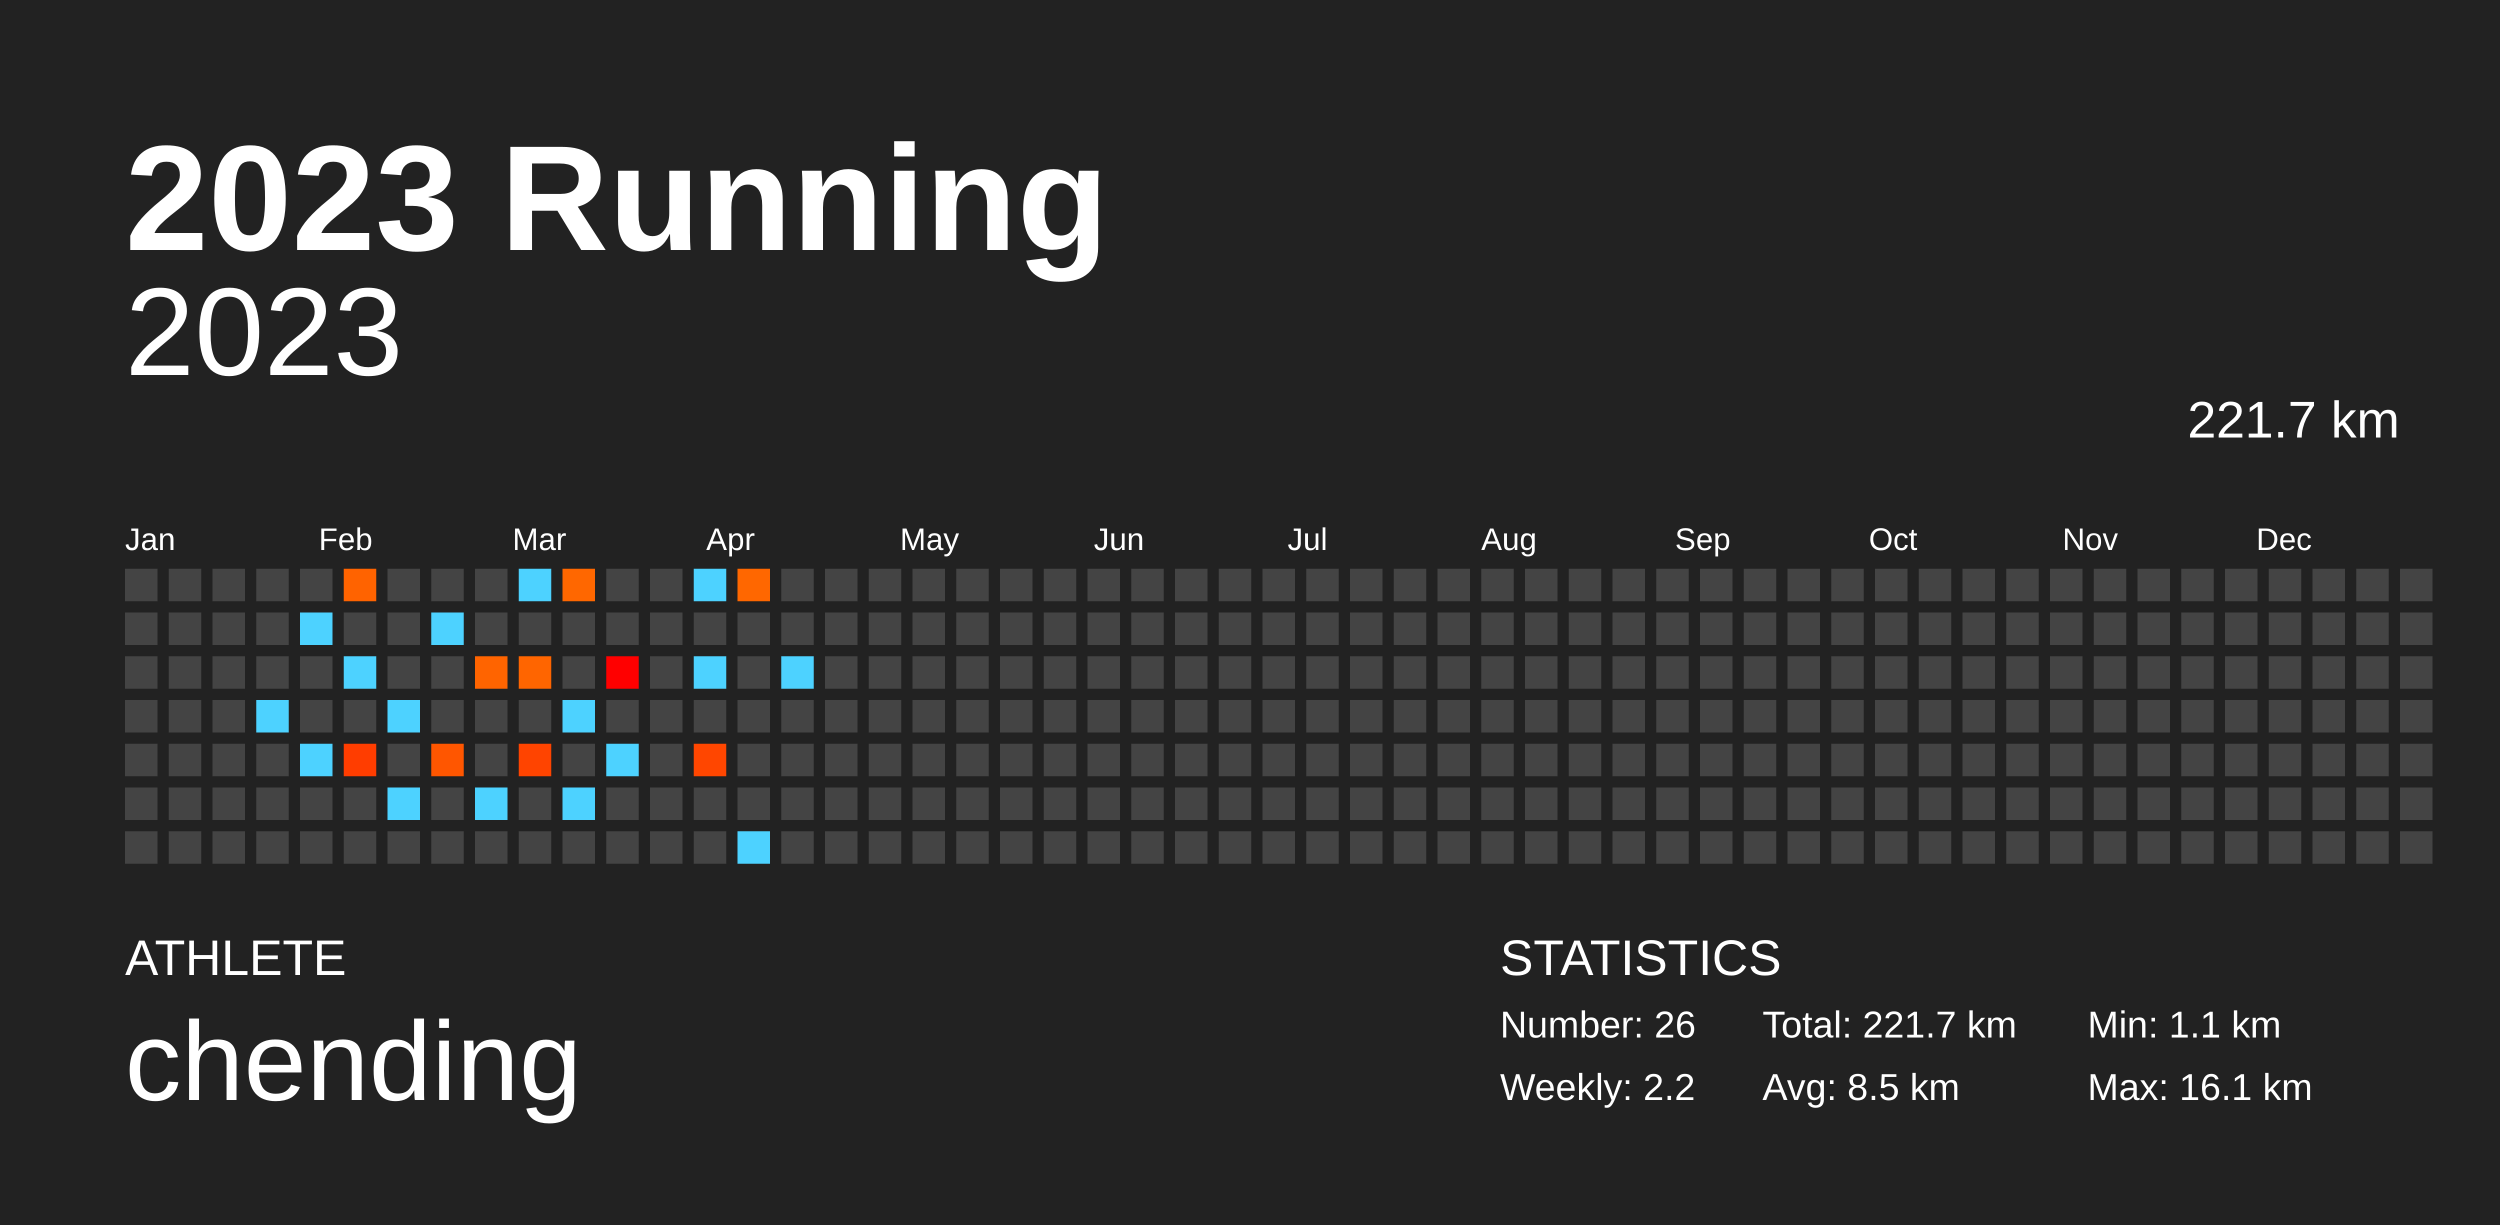
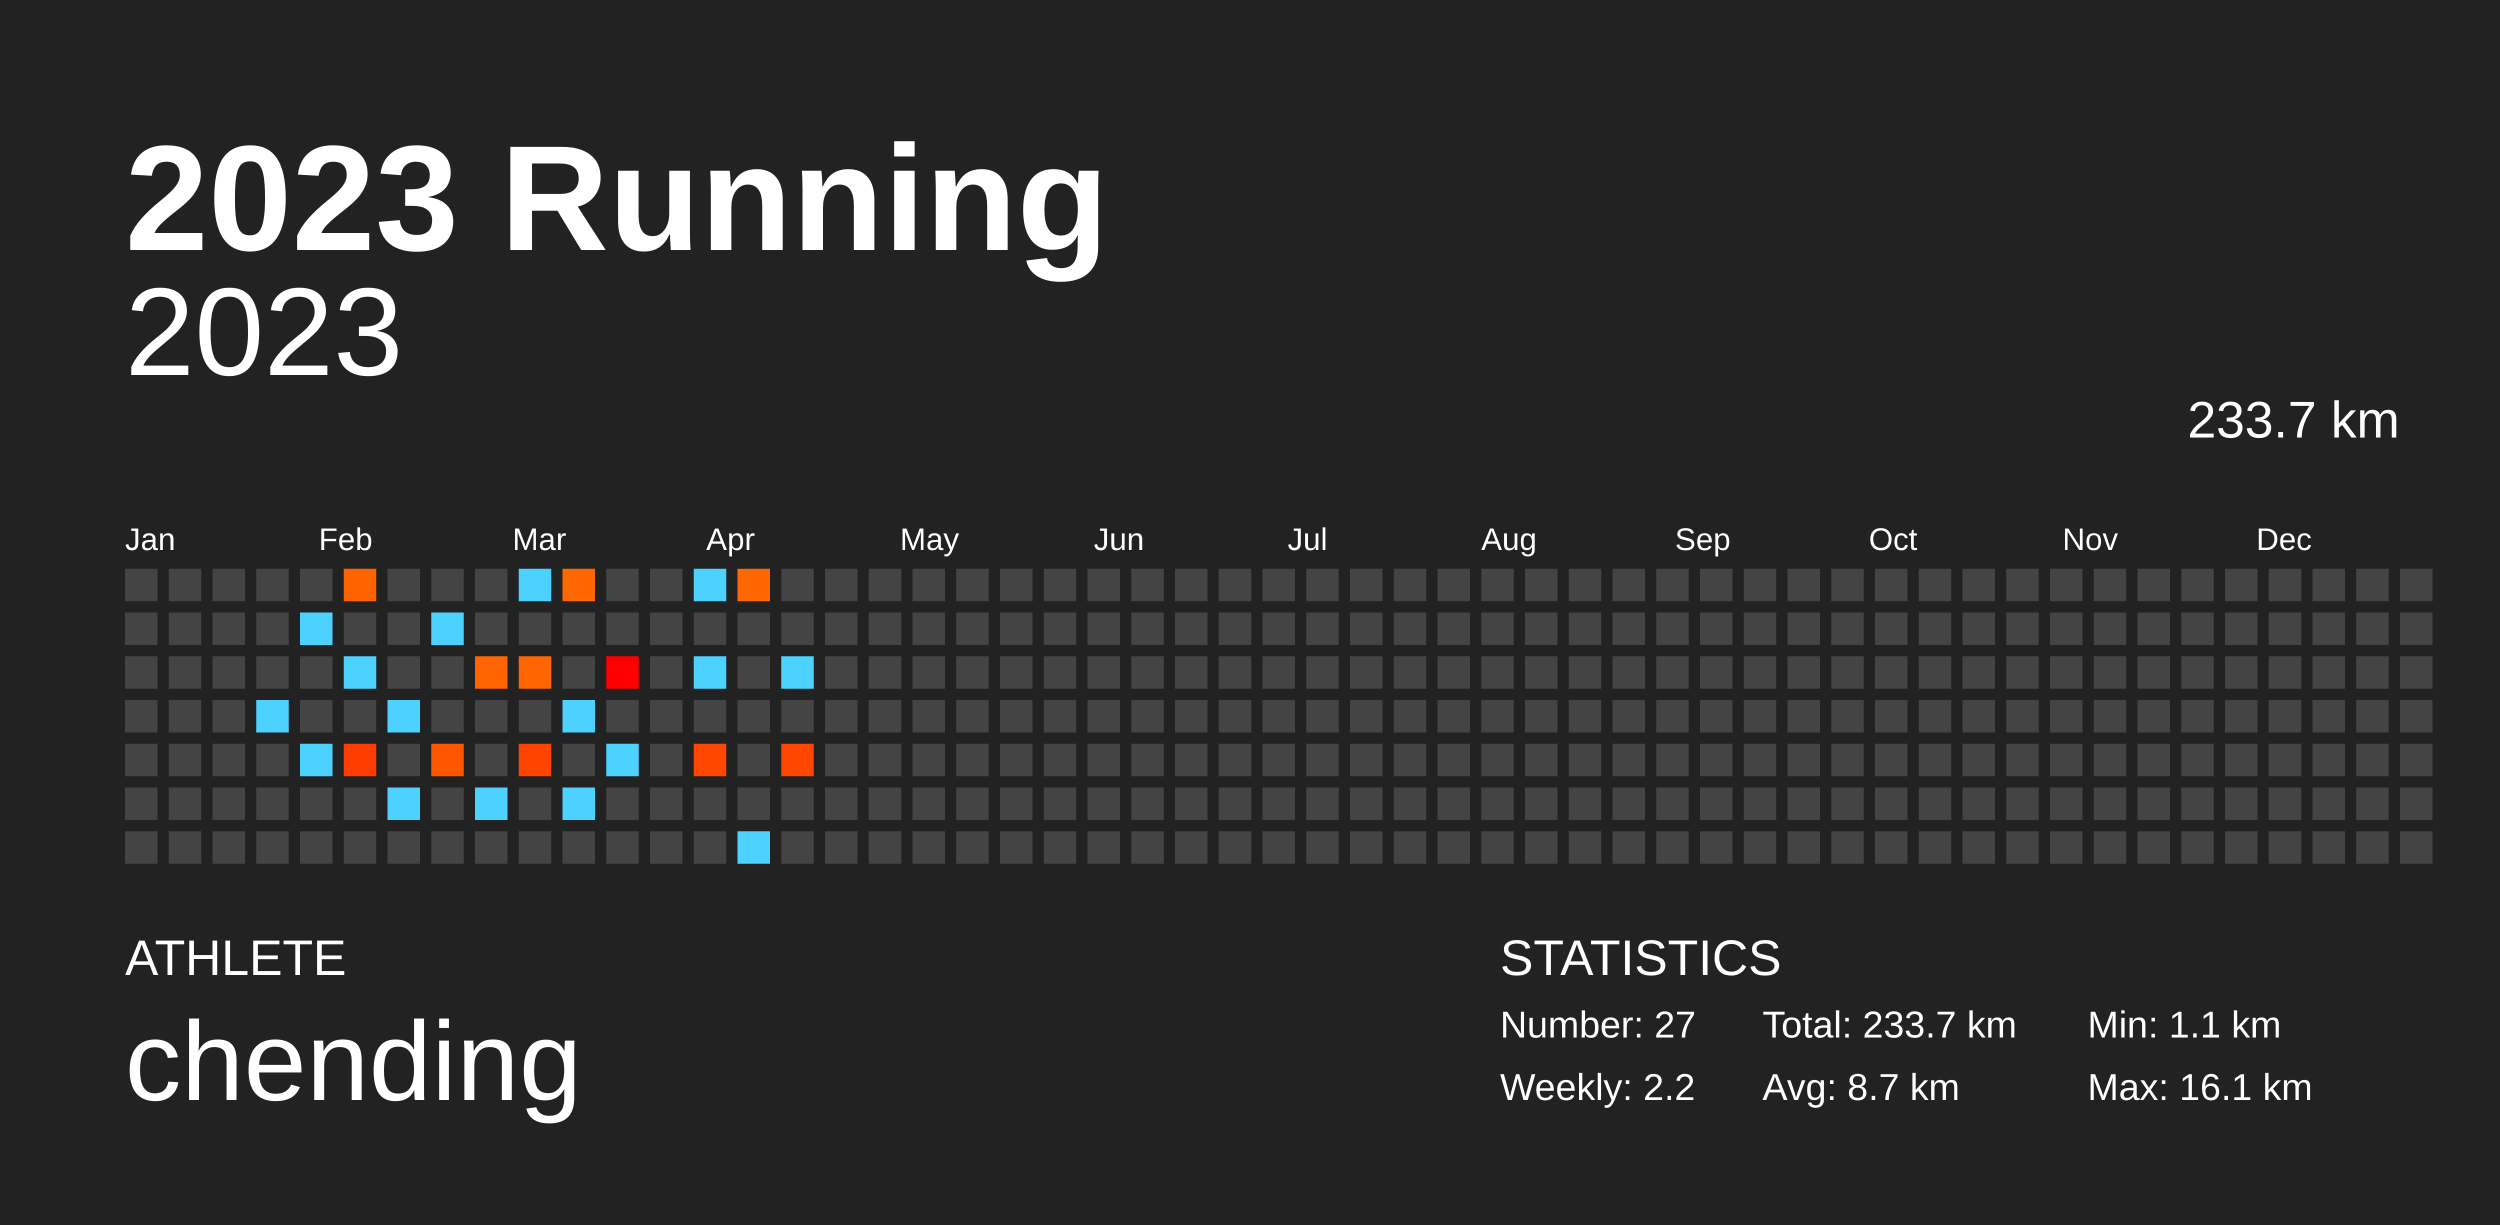
<svg xmlns="http://www.w3.org/2000/svg" baseProfile="full" height="98mm" version="1.1" viewBox="0,0,200,98" width="200mm">
  <defs />
  <rect fill="#222222" height="98" width="200" x="0" y="0" />
  <text fill="#FFFFFF" style="font-size:12px; font-family:Arial; font-weight:bold;" x="10" y="20">2023 Running</text>
  <text fill="#FFFFFF" style="font-size:4px; font-family:Arial" x="10" y="78">ATHLETE</text>
  <text fill="#FFFFFF" style="font-size:9px; font-family:Arial" x="10" y="88">chending</text>
  <text fill="#FFFFFF" style="font-size:4px; font-family:Arial" x="120" y="78">STATISTICS</text>
-   <text fill="#FFFFFF" style="font-size:3px; font-family:Arial" x="120" y="83">Number: 26</text>
+   <text fill="#FFFFFF" style="font-size:3px; font-family:Arial" x="120" y="83">Number: 27</text>
  <text fill="#FFFFFF" style="font-size:3px; font-family:Arial" x="120" y="88">Weekly: 2.2</text>
-   <text fill="#FFFFFF" style="font-size:3px; font-family:Arial" x="141" y="83">Total: 221.7 km</text>
-   <text fill="#FFFFFF" style="font-size:3px; font-family:Arial" x="141" y="88">Avg: 8.5 km</text>
+   <text fill="#FFFFFF" style="font-size:3px; font-family:Arial" x="141" y="83">Total: 233.7 km</text>
+   <text fill="#FFFFFF" style="font-size:3px; font-family:Arial" x="141" y="88">Avg: 8.7 km</text>
  <text fill="#FFFFFF" style="font-size:3px; font-family:Arial" x="167" y="83">Min: 1.1 km</text>
  <text fill="#FFFFFF" style="font-size:3px; font-family:Arial" x="167" y="88">Max: 16.1 km</text>
  <text alignment-baseline="hanging" fill="#FFFFFF" style="font-size:10.0px; font-family:Arial;" x="10" y="30">2023</text>
-   <text alignment-baseline="hanging" fill="#FFFFFF" style="font-size:4.125px; font-family:Arial;" x="175" y="35">221.7 km</text>
+   <text alignment-baseline="hanging" fill="#FFFFFF" style="font-size:4.125px; font-family:Arial;" x="175" y="35">233.7 km</text>
  <text fill="#FFFFFF" style="font-size:2.5px; font-family:Arial" x="10.0" y="44">Jan</text>
  <text fill="#FFFFFF" style="font-size:2.5px; font-family:Arial" x="25.5" y="44">Feb</text>
  <text fill="#FFFFFF" style="font-size:2.5px; font-family:Arial" x="41.0" y="44">Mar</text>
  <text fill="#FFFFFF" style="font-size:2.5px; font-family:Arial" x="56.5" y="44">Apr</text>
  <text fill="#FFFFFF" style="font-size:2.5px; font-family:Arial" x="72.0" y="44">May</text>
  <text fill="#FFFFFF" style="font-size:2.5px; font-family:Arial" x="87.5" y="44">Jun</text>
  <text fill="#FFFFFF" style="font-size:2.5px; font-family:Arial" x="103.0" y="44">Jul</text>
  <text fill="#FFFFFF" style="font-size:2.5px; font-family:Arial" x="118.5" y="44">Aug</text>
  <text fill="#FFFFFF" style="font-size:2.5px; font-family:Arial" x="134.0" y="44">Sep</text>
  <text fill="#FFFFFF" style="font-size:2.5px; font-family:Arial" x="149.5" y="44">Oct</text>
  <text fill="#FFFFFF" style="font-size:2.5px; font-family:Arial" x="165.0" y="44">Nov</text>
  <text fill="#FFFFFF" style="font-size:2.5px; font-family:Arial" x="180.5" y="44">Dec</text>
  <rect fill="#444444" height="2.6" width="2.6" x="10.0" y="45.5" />
  <rect fill="#444444" height="2.6" width="2.6" x="10.0" y="49.0" />
  <rect fill="#444444" height="2.6" width="2.6" x="10.0" y="52.5" />
  <rect fill="#444444" height="2.6" width="2.6" x="10.0" y="56.0" />
  <rect fill="#444444" height="2.6" width="2.6" x="10.0" y="59.5" />
  <rect fill="#444444" height="2.6" width="2.6" x="10.0" y="63.0" />
  <rect fill="#444444" height="2.6" width="2.6" x="10.0" y="66.5" />
  <rect fill="#444444" height="2.6" width="2.6" x="13.5" y="45.5" />
  <rect fill="#444444" height="2.6" width="2.6" x="13.5" y="49.0" />
  <rect fill="#444444" height="2.6" width="2.6" x="13.5" y="52.5" />
  <rect fill="#444444" height="2.6" width="2.6" x="13.5" y="56.0" />
  <rect fill="#444444" height="2.6" width="2.6" x="13.5" y="59.5" />
  <rect fill="#444444" height="2.6" width="2.6" x="13.5" y="63.0" />
  <rect fill="#444444" height="2.6" width="2.6" x="13.5" y="66.5" />
  <rect fill="#444444" height="2.6" width="2.6" x="17.0" y="45.5" />
  <rect fill="#444444" height="2.6" width="2.6" x="17.0" y="49.0" />
  <rect fill="#444444" height="2.6" width="2.6" x="17.0" y="52.5" />
  <rect fill="#444444" height="2.6" width="2.6" x="17.0" y="56.0" />
  <rect fill="#444444" height="2.6" width="2.6" x="17.0" y="59.5" />
  <rect fill="#444444" height="2.6" width="2.6" x="17.0" y="63.0" />
  <rect fill="#444444" height="2.6" width="2.6" x="17.0" y="66.5" />
  <rect fill="#444444" height="2.6" width="2.6" x="20.5" y="45.5" />
  <rect fill="#444444" height="2.6" width="2.6" x="20.5" y="49.0" />
  <rect fill="#444444" height="2.6" width="2.6" x="20.5" y="52.5" />
  <rect fill="#4dd2ff" height="2.6" width="2.6" x="20.5" y="56.0" />
  <rect fill="#444444" height="2.6" width="2.6" x="20.5" y="59.5" />
  <rect fill="#444444" height="2.6" width="2.6" x="20.5" y="63.0" />
  <rect fill="#444444" height="2.6" width="2.6" x="20.5" y="66.5" />
  <rect fill="#444444" height="2.6" width="2.6" x="24.0" y="45.5" />
  <rect fill="#4dd2ff" height="2.6" width="2.6" x="24.0" y="49.0" />
  <rect fill="#444444" height="2.6" width="2.6" x="24.0" y="52.5" />
  <rect fill="#444444" height="2.6" width="2.6" x="24.0" y="56.0" />
  <rect fill="#4dd2ff" height="2.6" width="2.6" x="24.0" y="59.5" />
  <rect fill="#444444" height="2.6" width="2.6" x="24.0" y="63.0" />
  <rect fill="#444444" height="2.6" width="2.6" x="24.0" y="66.5" />
  <rect fill="#ff6300" height="2.6" width="2.6" x="27.5" y="45.5" />
  <rect fill="#444444" height="2.6" width="2.6" x="27.5" y="49.0" />
  <rect fill="#4dd2ff" height="2.6" width="2.6" x="27.5" y="52.5" />
  <rect fill="#444444" height="2.6" width="2.6" x="27.5" y="56.0" />
  <rect fill="#ff3d00" height="2.6" width="2.6" x="27.5" y="59.5" />
  <rect fill="#444444" height="2.6" width="2.6" x="27.5" y="63.0" />
  <rect fill="#444444" height="2.6" width="2.6" x="27.5" y="66.5" />
  <rect fill="#444444" height="2.6" width="2.6" x="31.0" y="45.5" />
  <rect fill="#444444" height="2.6" width="2.6" x="31.0" y="49.0" />
  <rect fill="#444444" height="2.6" width="2.6" x="31.0" y="52.5" />
  <rect fill="#4dd2ff" height="2.6" width="2.6" x="31.0" y="56.0" />
  <rect fill="#444444" height="2.6" width="2.6" x="31.0" y="59.5" />
  <rect fill="#4dd2ff" height="2.6" width="2.6" x="31.0" y="63.0" />
  <rect fill="#444444" height="2.6" width="2.6" x="31.0" y="66.5" />
  <rect fill="#444444" height="2.6" width="2.6" x="34.5" y="45.5" />
  <rect fill="#4dd2ff" height="2.6" width="2.6" x="34.5" y="49.0" />
  <rect fill="#444444" height="2.6" width="2.6" x="34.5" y="52.5" />
  <rect fill="#444444" height="2.6" width="2.6" x="34.5" y="56.0" />
  <rect fill="#ff5600" height="2.6" width="2.6" x="34.5" y="59.5" />
  <rect fill="#444444" height="2.6" width="2.6" x="34.5" y="63.0" />
  <rect fill="#444444" height="2.6" width="2.6" x="34.5" y="66.5" />
  <rect fill="#444444" height="2.6" width="2.6" x="38.0" y="45.5" />
  <rect fill="#444444" height="2.6" width="2.6" x="38.0" y="49.0" />
  <rect fill="#ff6400" height="2.6" width="2.6" x="38.0" y="52.5" />
  <rect fill="#444444" height="2.6" width="2.6" x="38.0" y="56.0" />
  <rect fill="#444444" height="2.6" width="2.6" x="38.0" y="59.5" />
  <rect fill="#4dd2ff" height="2.6" width="2.6" x="38.0" y="63.0" />
  <rect fill="#444444" height="2.6" width="2.6" x="38.0" y="66.5" />
  <rect fill="#4dd2ff" height="2.6" width="2.6" x="41.5" y="45.5" />
  <rect fill="#444444" height="2.6" width="2.6" x="41.5" y="49.0" />
  <rect fill="#ff6500" height="2.6" width="2.6" x="41.5" y="52.5" />
  <rect fill="#444444" height="2.6" width="2.6" x="41.5" y="56.0" />
  <rect fill="#ff4400" height="2.6" width="2.6" x="41.5" y="59.5" />
  <rect fill="#444444" height="2.6" width="2.6" x="41.5" y="63.0" />
  <rect fill="#444444" height="2.6" width="2.6" x="41.5" y="66.5" />
  <rect fill="#ff6700" height="2.6" width="2.6" x="45.0" y="45.5" />
  <rect fill="#444444" height="2.6" width="2.6" x="45.0" y="49.0" />
  <rect fill="#444444" height="2.6" width="2.6" x="45.0" y="52.5" />
  <rect fill="#4dd2ff" height="2.6" width="2.6" x="45.0" y="56.0" />
  <rect fill="#444444" height="2.6" width="2.6" x="45.0" y="59.5" />
  <rect fill="#4dd2ff" height="2.6" width="2.6" x="45.0" y="63.0" />
  <rect fill="#444444" height="2.6" width="2.6" x="45.0" y="66.5" />
  <rect fill="#444444" height="2.6" width="2.6" x="48.5" y="45.5" />
  <rect fill="#444444" height="2.6" width="2.6" x="48.5" y="49.0" />
  <rect fill="#ff0000" height="2.6" width="2.6" x="48.5" y="52.5" />
  <rect fill="#444444" height="2.6" width="2.6" x="48.5" y="56.0" />
  <rect fill="#4dd2ff" height="2.6" width="2.6" x="48.5" y="59.5" />
  <rect fill="#444444" height="2.6" width="2.6" x="48.5" y="63.0" />
  <rect fill="#444444" height="2.6" width="2.6" x="48.5" y="66.5" />
  <rect fill="#444444" height="2.6" width="2.6" x="52.0" y="45.5" />
  <rect fill="#444444" height="2.6" width="2.6" x="52.0" y="49.0" />
  <rect fill="#444444" height="2.6" width="2.6" x="52.0" y="52.5" />
  <rect fill="#444444" height="2.6" width="2.6" x="52.0" y="56.0" />
  <rect fill="#444444" height="2.6" width="2.6" x="52.0" y="59.5" />
  <rect fill="#444444" height="2.6" width="2.6" x="52.0" y="63.0" />
  <rect fill="#444444" height="2.6" width="2.6" x="52.0" y="66.5" />
  <rect fill="#4dd2ff" height="2.6" width="2.6" x="55.5" y="45.5" />
  <rect fill="#444444" height="2.6" width="2.6" x="55.5" y="49.0" />
  <rect fill="#4dd2ff" height="2.6" width="2.6" x="55.5" y="52.5" />
  <rect fill="#444444" height="2.6" width="2.6" x="55.5" y="56.0" />
  <rect fill="#ff4600" height="2.6" width="2.6" x="55.5" y="59.5" />
  <rect fill="#444444" height="2.6" width="2.6" x="55.5" y="63.0" />
  <rect fill="#444444" height="2.6" width="2.6" x="55.5" y="66.5" />
  <rect fill="#ff6700" height="2.6" width="2.6" x="59.0" y="45.5" />
  <rect fill="#444444" height="2.6" width="2.6" x="59.0" y="49.0" />
  <rect fill="#444444" height="2.6" width="2.6" x="59.0" y="52.5" />
  <rect fill="#444444" height="2.6" width="2.6" x="59.0" y="56.0" />
  <rect fill="#444444" height="2.6" width="2.6" x="59.0" y="59.5" />
  <rect fill="#444444" height="2.6" width="2.6" x="59.0" y="63.0" />
  <rect fill="#4dd2ff" height="2.6" width="2.6" x="59.0" y="66.5" />
  <rect fill="#444444" height="2.6" width="2.6" x="62.5" y="45.5" />
  <rect fill="#444444" height="2.6" width="2.6" x="62.5" y="49.0" />
  <rect fill="#4dd2ff" height="2.6" width="2.6" x="62.5" y="52.5" />
  <rect fill="#444444" height="2.6" width="2.6" x="62.5" y="56.0" />
-   <rect fill="#444444" height="2.6" width="2.6" x="62.5" y="59.5" />
+   <rect fill="#ff4500" height="2.6" width="2.6" x="62.5" y="59.5" />
  <rect fill="#444444" height="2.6" width="2.6" x="62.5" y="63.0" />
  <rect fill="#444444" height="2.6" width="2.6" x="62.5" y="66.5" />
  <rect fill="#444444" height="2.6" width="2.6" x="66.0" y="45.5" />
  <rect fill="#444444" height="2.6" width="2.6" x="66.0" y="49.0" />
  <rect fill="#444444" height="2.6" width="2.6" x="66.0" y="52.5" />
  <rect fill="#444444" height="2.6" width="2.6" x="66.0" y="56.0" />
  <rect fill="#444444" height="2.6" width="2.6" x="66.0" y="59.5" />
  <rect fill="#444444" height="2.6" width="2.6" x="66.0" y="63.0" />
  <rect fill="#444444" height="2.6" width="2.6" x="66.0" y="66.5" />
  <rect fill="#444444" height="2.6" width="2.6" x="69.5" y="45.5" />
  <rect fill="#444444" height="2.6" width="2.6" x="69.5" y="49.0" />
  <rect fill="#444444" height="2.6" width="2.6" x="69.5" y="52.5" />
  <rect fill="#444444" height="2.6" width="2.6" x="69.5" y="56.0" />
  <rect fill="#444444" height="2.6" width="2.6" x="69.5" y="59.5" />
  <rect fill="#444444" height="2.6" width="2.6" x="69.5" y="63.0" />
  <rect fill="#444444" height="2.6" width="2.6" x="69.5" y="66.5" />
  <rect fill="#444444" height="2.6" width="2.6" x="73.0" y="45.5" />
  <rect fill="#444444" height="2.6" width="2.6" x="73.0" y="49.0" />
  <rect fill="#444444" height="2.6" width="2.6" x="73.0" y="52.5" />
  <rect fill="#444444" height="2.6" width="2.6" x="73.0" y="56.0" />
  <rect fill="#444444" height="2.6" width="2.6" x="73.0" y="59.5" />
  <rect fill="#444444" height="2.6" width="2.6" x="73.0" y="63.0" />
  <rect fill="#444444" height="2.6" width="2.6" x="73.0" y="66.5" />
  <rect fill="#444444" height="2.6" width="2.6" x="76.5" y="45.5" />
  <rect fill="#444444" height="2.6" width="2.6" x="76.5" y="49.0" />
  <rect fill="#444444" height="2.6" width="2.6" x="76.5" y="52.5" />
  <rect fill="#444444" height="2.6" width="2.6" x="76.5" y="56.0" />
  <rect fill="#444444" height="2.6" width="2.6" x="76.5" y="59.5" />
  <rect fill="#444444" height="2.6" width="2.6" x="76.5" y="63.0" />
  <rect fill="#444444" height="2.6" width="2.6" x="76.5" y="66.5" />
  <rect fill="#444444" height="2.6" width="2.6" x="80.0" y="45.5" />
  <rect fill="#444444" height="2.6" width="2.6" x="80.0" y="49.0" />
  <rect fill="#444444" height="2.6" width="2.6" x="80.0" y="52.5" />
  <rect fill="#444444" height="2.6" width="2.6" x="80.0" y="56.0" />
  <rect fill="#444444" height="2.6" width="2.6" x="80.0" y="59.5" />
  <rect fill="#444444" height="2.6" width="2.6" x="80.0" y="63.0" />
  <rect fill="#444444" height="2.6" width="2.6" x="80.0" y="66.5" />
  <rect fill="#444444" height="2.6" width="2.6" x="83.5" y="45.5" />
  <rect fill="#444444" height="2.6" width="2.6" x="83.5" y="49.0" />
  <rect fill="#444444" height="2.6" width="2.6" x="83.5" y="52.5" />
  <rect fill="#444444" height="2.6" width="2.6" x="83.5" y="56.0" />
  <rect fill="#444444" height="2.6" width="2.6" x="83.5" y="59.5" />
  <rect fill="#444444" height="2.6" width="2.6" x="83.5" y="63.0" />
  <rect fill="#444444" height="2.6" width="2.6" x="83.5" y="66.5" />
  <rect fill="#444444" height="2.6" width="2.6" x="87.0" y="45.5" />
  <rect fill="#444444" height="2.6" width="2.6" x="87.0" y="49.0" />
  <rect fill="#444444" height="2.6" width="2.6" x="87.0" y="52.5" />
  <rect fill="#444444" height="2.6" width="2.6" x="87.0" y="56.0" />
  <rect fill="#444444" height="2.6" width="2.6" x="87.0" y="59.5" />
  <rect fill="#444444" height="2.6" width="2.6" x="87.0" y="63.0" />
  <rect fill="#444444" height="2.6" width="2.6" x="87.0" y="66.5" />
  <rect fill="#444444" height="2.6" width="2.6" x="90.5" y="45.5" />
  <rect fill="#444444" height="2.6" width="2.6" x="90.5" y="49.0" />
  <rect fill="#444444" height="2.6" width="2.6" x="90.5" y="52.5" />
  <rect fill="#444444" height="2.6" width="2.6" x="90.5" y="56.0" />
  <rect fill="#444444" height="2.6" width="2.6" x="90.5" y="59.5" />
  <rect fill="#444444" height="2.6" width="2.6" x="90.5" y="63.0" />
  <rect fill="#444444" height="2.6" width="2.6" x="90.5" y="66.5" />
  <rect fill="#444444" height="2.6" width="2.6" x="94.0" y="45.5" />
  <rect fill="#444444" height="2.6" width="2.6" x="94.0" y="49.0" />
  <rect fill="#444444" height="2.6" width="2.6" x="94.0" y="52.5" />
  <rect fill="#444444" height="2.6" width="2.6" x="94.0" y="56.0" />
  <rect fill="#444444" height="2.6" width="2.6" x="94.0" y="59.5" />
  <rect fill="#444444" height="2.6" width="2.6" x="94.0" y="63.0" />
  <rect fill="#444444" height="2.6" width="2.6" x="94.0" y="66.5" />
  <rect fill="#444444" height="2.6" width="2.6" x="97.5" y="45.5" />
  <rect fill="#444444" height="2.6" width="2.6" x="97.5" y="49.0" />
  <rect fill="#444444" height="2.6" width="2.6" x="97.5" y="52.5" />
  <rect fill="#444444" height="2.6" width="2.6" x="97.5" y="56.0" />
  <rect fill="#444444" height="2.6" width="2.6" x="97.5" y="59.5" />
  <rect fill="#444444" height="2.6" width="2.6" x="97.5" y="63.0" />
  <rect fill="#444444" height="2.6" width="2.6" x="97.5" y="66.5" />
  <rect fill="#444444" height="2.6" width="2.6" x="101.0" y="45.5" />
  <rect fill="#444444" height="2.6" width="2.6" x="101.0" y="49.0" />
  <rect fill="#444444" height="2.6" width="2.6" x="101.0" y="52.5" />
  <rect fill="#444444" height="2.6" width="2.6" x="101.0" y="56.0" />
  <rect fill="#444444" height="2.6" width="2.6" x="101.0" y="59.5" />
  <rect fill="#444444" height="2.6" width="2.6" x="101.0" y="63.0" />
  <rect fill="#444444" height="2.6" width="2.6" x="101.0" y="66.5" />
  <rect fill="#444444" height="2.6" width="2.6" x="104.5" y="45.5" />
  <rect fill="#444444" height="2.6" width="2.6" x="104.5" y="49.0" />
  <rect fill="#444444" height="2.6" width="2.6" x="104.5" y="52.5" />
  <rect fill="#444444" height="2.6" width="2.6" x="104.5" y="56.0" />
  <rect fill="#444444" height="2.6" width="2.6" x="104.5" y="59.5" />
  <rect fill="#444444" height="2.6" width="2.6" x="104.5" y="63.0" />
  <rect fill="#444444" height="2.6" width="2.6" x="104.5" y="66.5" />
  <rect fill="#444444" height="2.6" width="2.6" x="108.0" y="45.5" />
  <rect fill="#444444" height="2.6" width="2.6" x="108.0" y="49.0" />
  <rect fill="#444444" height="2.6" width="2.6" x="108.0" y="52.5" />
  <rect fill="#444444" height="2.6" width="2.6" x="108.0" y="56.0" />
  <rect fill="#444444" height="2.6" width="2.6" x="108.0" y="59.5" />
  <rect fill="#444444" height="2.6" width="2.6" x="108.0" y="63.0" />
  <rect fill="#444444" height="2.6" width="2.6" x="108.0" y="66.5" />
  <rect fill="#444444" height="2.6" width="2.6" x="111.5" y="45.5" />
  <rect fill="#444444" height="2.6" width="2.6" x="111.5" y="49.0" />
  <rect fill="#444444" height="2.6" width="2.6" x="111.5" y="52.5" />
  <rect fill="#444444" height="2.6" width="2.6" x="111.5" y="56.0" />
  <rect fill="#444444" height="2.6" width="2.6" x="111.5" y="59.5" />
  <rect fill="#444444" height="2.6" width="2.6" x="111.5" y="63.0" />
  <rect fill="#444444" height="2.6" width="2.6" x="111.5" y="66.5" />
  <rect fill="#444444" height="2.6" width="2.6" x="115.0" y="45.5" />
  <rect fill="#444444" height="2.6" width="2.6" x="115.0" y="49.0" />
  <rect fill="#444444" height="2.6" width="2.6" x="115.0" y="52.5" />
  <rect fill="#444444" height="2.6" width="2.6" x="115.0" y="56.0" />
  <rect fill="#444444" height="2.6" width="2.6" x="115.0" y="59.5" />
  <rect fill="#444444" height="2.6" width="2.6" x="115.0" y="63.0" />
  <rect fill="#444444" height="2.6" width="2.6" x="115.0" y="66.5" />
  <rect fill="#444444" height="2.6" width="2.6" x="118.5" y="45.5" />
  <rect fill="#444444" height="2.6" width="2.6" x="118.5" y="49.0" />
  <rect fill="#444444" height="2.6" width="2.6" x="118.5" y="52.5" />
  <rect fill="#444444" height="2.6" width="2.6" x="118.5" y="56.0" />
  <rect fill="#444444" height="2.6" width="2.6" x="118.5" y="59.5" />
  <rect fill="#444444" height="2.6" width="2.6" x="118.5" y="63.0" />
  <rect fill="#444444" height="2.6" width="2.6" x="118.5" y="66.5" />
  <rect fill="#444444" height="2.6" width="2.6" x="122.0" y="45.5" />
  <rect fill="#444444" height="2.6" width="2.6" x="122.0" y="49.0" />
  <rect fill="#444444" height="2.6" width="2.6" x="122.0" y="52.5" />
  <rect fill="#444444" height="2.6" width="2.6" x="122.0" y="56.0" />
  <rect fill="#444444" height="2.6" width="2.6" x="122.0" y="59.5" />
  <rect fill="#444444" height="2.6" width="2.6" x="122.0" y="63.0" />
  <rect fill="#444444" height="2.6" width="2.6" x="122.0" y="66.5" />
  <rect fill="#444444" height="2.6" width="2.6" x="125.5" y="45.5" />
  <rect fill="#444444" height="2.6" width="2.6" x="125.5" y="49.0" />
  <rect fill="#444444" height="2.6" width="2.6" x="125.5" y="52.5" />
  <rect fill="#444444" height="2.6" width="2.6" x="125.5" y="56.0" />
  <rect fill="#444444" height="2.6" width="2.6" x="125.5" y="59.5" />
  <rect fill="#444444" height="2.6" width="2.6" x="125.5" y="63.0" />
  <rect fill="#444444" height="2.6" width="2.6" x="125.5" y="66.5" />
  <rect fill="#444444" height="2.6" width="2.6" x="129.0" y="45.5" />
  <rect fill="#444444" height="2.6" width="2.6" x="129.0" y="49.0" />
  <rect fill="#444444" height="2.6" width="2.6" x="129.0" y="52.5" />
  <rect fill="#444444" height="2.6" width="2.6" x="129.0" y="56.0" />
  <rect fill="#444444" height="2.6" width="2.6" x="129.0" y="59.5" />
  <rect fill="#444444" height="2.6" width="2.6" x="129.0" y="63.0" />
  <rect fill="#444444" height="2.6" width="2.6" x="129.0" y="66.5" />
  <rect fill="#444444" height="2.6" width="2.6" x="132.5" y="45.5" />
  <rect fill="#444444" height="2.6" width="2.6" x="132.5" y="49.0" />
  <rect fill="#444444" height="2.6" width="2.6" x="132.5" y="52.5" />
  <rect fill="#444444" height="2.6" width="2.6" x="132.5" y="56.0" />
  <rect fill="#444444" height="2.6" width="2.6" x="132.5" y="59.5" />
  <rect fill="#444444" height="2.6" width="2.6" x="132.5" y="63.0" />
  <rect fill="#444444" height="2.6" width="2.6" x="132.5" y="66.5" />
  <rect fill="#444444" height="2.6" width="2.6" x="136.0" y="45.5" />
  <rect fill="#444444" height="2.6" width="2.6" x="136.0" y="49.0" />
  <rect fill="#444444" height="2.6" width="2.6" x="136.0" y="52.5" />
  <rect fill="#444444" height="2.6" width="2.6" x="136.0" y="56.0" />
  <rect fill="#444444" height="2.6" width="2.6" x="136.0" y="59.5" />
  <rect fill="#444444" height="2.6" width="2.6" x="136.0" y="63.0" />
  <rect fill="#444444" height="2.6" width="2.6" x="136.0" y="66.5" />
  <rect fill="#444444" height="2.6" width="2.6" x="139.5" y="45.5" />
  <rect fill="#444444" height="2.6" width="2.6" x="139.5" y="49.0" />
  <rect fill="#444444" height="2.6" width="2.6" x="139.5" y="52.5" />
  <rect fill="#444444" height="2.6" width="2.6" x="139.5" y="56.0" />
  <rect fill="#444444" height="2.6" width="2.6" x="139.5" y="59.5" />
  <rect fill="#444444" height="2.6" width="2.6" x="139.5" y="63.0" />
  <rect fill="#444444" height="2.6" width="2.6" x="139.5" y="66.5" />
  <rect fill="#444444" height="2.6" width="2.6" x="143.0" y="45.5" />
  <rect fill="#444444" height="2.6" width="2.6" x="143.0" y="49.0" />
  <rect fill="#444444" height="2.6" width="2.6" x="143.0" y="52.5" />
  <rect fill="#444444" height="2.6" width="2.6" x="143.0" y="56.0" />
  <rect fill="#444444" height="2.6" width="2.6" x="143.0" y="59.5" />
  <rect fill="#444444" height="2.6" width="2.6" x="143.0" y="63.0" />
  <rect fill="#444444" height="2.6" width="2.6" x="143.0" y="66.5" />
  <rect fill="#444444" height="2.6" width="2.6" x="146.5" y="45.5" />
  <rect fill="#444444" height="2.6" width="2.6" x="146.5" y="49.0" />
  <rect fill="#444444" height="2.6" width="2.6" x="146.5" y="52.5" />
  <rect fill="#444444" height="2.6" width="2.6" x="146.5" y="56.0" />
  <rect fill="#444444" height="2.6" width="2.6" x="146.5" y="59.5" />
  <rect fill="#444444" height="2.6" width="2.6" x="146.5" y="63.0" />
  <rect fill="#444444" height="2.6" width="2.6" x="146.5" y="66.5" />
  <rect fill="#444444" height="2.6" width="2.6" x="150.0" y="45.5" />
  <rect fill="#444444" height="2.6" width="2.6" x="150.0" y="49.0" />
  <rect fill="#444444" height="2.6" width="2.6" x="150.0" y="52.5" />
  <rect fill="#444444" height="2.6" width="2.6" x="150.0" y="56.0" />
  <rect fill="#444444" height="2.6" width="2.6" x="150.0" y="59.5" />
  <rect fill="#444444" height="2.6" width="2.6" x="150.0" y="63.0" />
  <rect fill="#444444" height="2.6" width="2.6" x="150.0" y="66.5" />
  <rect fill="#444444" height="2.6" width="2.6" x="153.5" y="45.5" />
  <rect fill="#444444" height="2.6" width="2.6" x="153.5" y="49.0" />
  <rect fill="#444444" height="2.6" width="2.6" x="153.5" y="52.5" />
  <rect fill="#444444" height="2.6" width="2.6" x="153.5" y="56.0" />
  <rect fill="#444444" height="2.6" width="2.6" x="153.5" y="59.5" />
  <rect fill="#444444" height="2.6" width="2.6" x="153.5" y="63.0" />
  <rect fill="#444444" height="2.6" width="2.6" x="153.5" y="66.5" />
  <rect fill="#444444" height="2.6" width="2.6" x="157.0" y="45.5" />
  <rect fill="#444444" height="2.6" width="2.6" x="157.0" y="49.0" />
  <rect fill="#444444" height="2.6" width="2.6" x="157.0" y="52.5" />
  <rect fill="#444444" height="2.6" width="2.6" x="157.0" y="56.0" />
  <rect fill="#444444" height="2.6" width="2.6" x="157.0" y="59.5" />
  <rect fill="#444444" height="2.6" width="2.6" x="157.0" y="63.0" />
  <rect fill="#444444" height="2.6" width="2.6" x="157.0" y="66.5" />
  <rect fill="#444444" height="2.6" width="2.6" x="160.5" y="45.5" />
  <rect fill="#444444" height="2.6" width="2.6" x="160.5" y="49.0" />
  <rect fill="#444444" height="2.6" width="2.6" x="160.5" y="52.5" />
  <rect fill="#444444" height="2.6" width="2.6" x="160.5" y="56.0" />
  <rect fill="#444444" height="2.6" width="2.6" x="160.5" y="59.5" />
  <rect fill="#444444" height="2.6" width="2.6" x="160.5" y="63.0" />
  <rect fill="#444444" height="2.6" width="2.6" x="160.5" y="66.5" />
  <rect fill="#444444" height="2.6" width="2.6" x="164.0" y="45.5" />
  <rect fill="#444444" height="2.6" width="2.6" x="164.0" y="49.0" />
  <rect fill="#444444" height="2.6" width="2.6" x="164.0" y="52.5" />
  <rect fill="#444444" height="2.6" width="2.6" x="164.0" y="56.0" />
  <rect fill="#444444" height="2.6" width="2.6" x="164.0" y="59.5" />
  <rect fill="#444444" height="2.6" width="2.6" x="164.0" y="63.0" />
  <rect fill="#444444" height="2.6" width="2.6" x="164.0" y="66.5" />
  <rect fill="#444444" height="2.6" width="2.6" x="167.5" y="45.5" />
  <rect fill="#444444" height="2.6" width="2.6" x="167.5" y="49.0" />
  <rect fill="#444444" height="2.6" width="2.6" x="167.5" y="52.5" />
  <rect fill="#444444" height="2.6" width="2.6" x="167.5" y="56.0" />
  <rect fill="#444444" height="2.6" width="2.6" x="167.5" y="59.5" />
  <rect fill="#444444" height="2.6" width="2.6" x="167.5" y="63.0" />
  <rect fill="#444444" height="2.6" width="2.6" x="167.5" y="66.5" />
  <rect fill="#444444" height="2.6" width="2.6" x="171.0" y="45.5" />
  <rect fill="#444444" height="2.6" width="2.6" x="171.0" y="49.0" />
  <rect fill="#444444" height="2.6" width="2.6" x="171.0" y="52.5" />
  <rect fill="#444444" height="2.6" width="2.6" x="171.0" y="56.0" />
  <rect fill="#444444" height="2.6" width="2.6" x="171.0" y="59.5" />
  <rect fill="#444444" height="2.6" width="2.6" x="171.0" y="63.0" />
  <rect fill="#444444" height="2.6" width="2.6" x="171.0" y="66.5" />
  <rect fill="#444444" height="2.6" width="2.6" x="174.5" y="45.5" />
  <rect fill="#444444" height="2.6" width="2.6" x="174.5" y="49.0" />
  <rect fill="#444444" height="2.6" width="2.6" x="174.5" y="52.5" />
  <rect fill="#444444" height="2.6" width="2.6" x="174.5" y="56.0" />
  <rect fill="#444444" height="2.6" width="2.6" x="174.5" y="59.5" />
  <rect fill="#444444" height="2.6" width="2.6" x="174.5" y="63.0" />
  <rect fill="#444444" height="2.6" width="2.6" x="174.5" y="66.5" />
  <rect fill="#444444" height="2.6" width="2.6" x="178.0" y="45.5" />
  <rect fill="#444444" height="2.6" width="2.6" x="178.0" y="49.0" />
  <rect fill="#444444" height="2.6" width="2.6" x="178.0" y="52.5" />
  <rect fill="#444444" height="2.6" width="2.6" x="178.0" y="56.0" />
  <rect fill="#444444" height="2.6" width="2.6" x="178.0" y="59.5" />
  <rect fill="#444444" height="2.6" width="2.6" x="178.0" y="63.0" />
  <rect fill="#444444" height="2.6" width="2.6" x="178.0" y="66.5" />
  <rect fill="#444444" height="2.6" width="2.6" x="181.5" y="45.5" />
  <rect fill="#444444" height="2.6" width="2.6" x="181.5" y="49.0" />
  <rect fill="#444444" height="2.6" width="2.6" x="181.5" y="52.5" />
  <rect fill="#444444" height="2.6" width="2.6" x="181.5" y="56.0" />
  <rect fill="#444444" height="2.6" width="2.6" x="181.5" y="59.5" />
  <rect fill="#444444" height="2.6" width="2.6" x="181.5" y="63.0" />
  <rect fill="#444444" height="2.6" width="2.6" x="181.5" y="66.5" />
  <rect fill="#444444" height="2.6" width="2.6" x="185.0" y="45.5" />
  <rect fill="#444444" height="2.6" width="2.6" x="185.0" y="49.0" />
  <rect fill="#444444" height="2.6" width="2.6" x="185.0" y="52.5" />
  <rect fill="#444444" height="2.6" width="2.6" x="185.0" y="56.0" />
  <rect fill="#444444" height="2.6" width="2.6" x="185.0" y="59.5" />
  <rect fill="#444444" height="2.6" width="2.6" x="185.0" y="63.0" />
  <rect fill="#444444" height="2.6" width="2.6" x="185.0" y="66.5" />
  <rect fill="#444444" height="2.6" width="2.6" x="188.5" y="45.5" />
  <rect fill="#444444" height="2.6" width="2.6" x="188.5" y="49.0" />
  <rect fill="#444444" height="2.6" width="2.6" x="188.5" y="52.5" />
  <rect fill="#444444" height="2.6" width="2.6" x="188.5" y="56.0" />
  <rect fill="#444444" height="2.6" width="2.6" x="188.5" y="59.5" />
  <rect fill="#444444" height="2.6" width="2.6" x="188.5" y="63.0" />
  <rect fill="#444444" height="2.6" width="2.6" x="188.5" y="66.5" />
  <rect fill="#444444" height="2.6" width="2.6" x="192.0" y="45.5" />
  <rect fill="#444444" height="2.6" width="2.6" x="192.0" y="49.0" />
  <rect fill="#444444" height="2.6" width="2.6" x="192.0" y="52.5" />
  <rect fill="#444444" height="2.6" width="2.6" x="192.0" y="56.0" />
  <rect fill="#444444" height="2.6" width="2.6" x="192.0" y="59.5" />
  <rect fill="#444444" height="2.6" width="2.6" x="192.0" y="63.0" />
  <rect fill="#444444" height="2.6" width="2.6" x="192.0" y="66.5" />
</svg>
